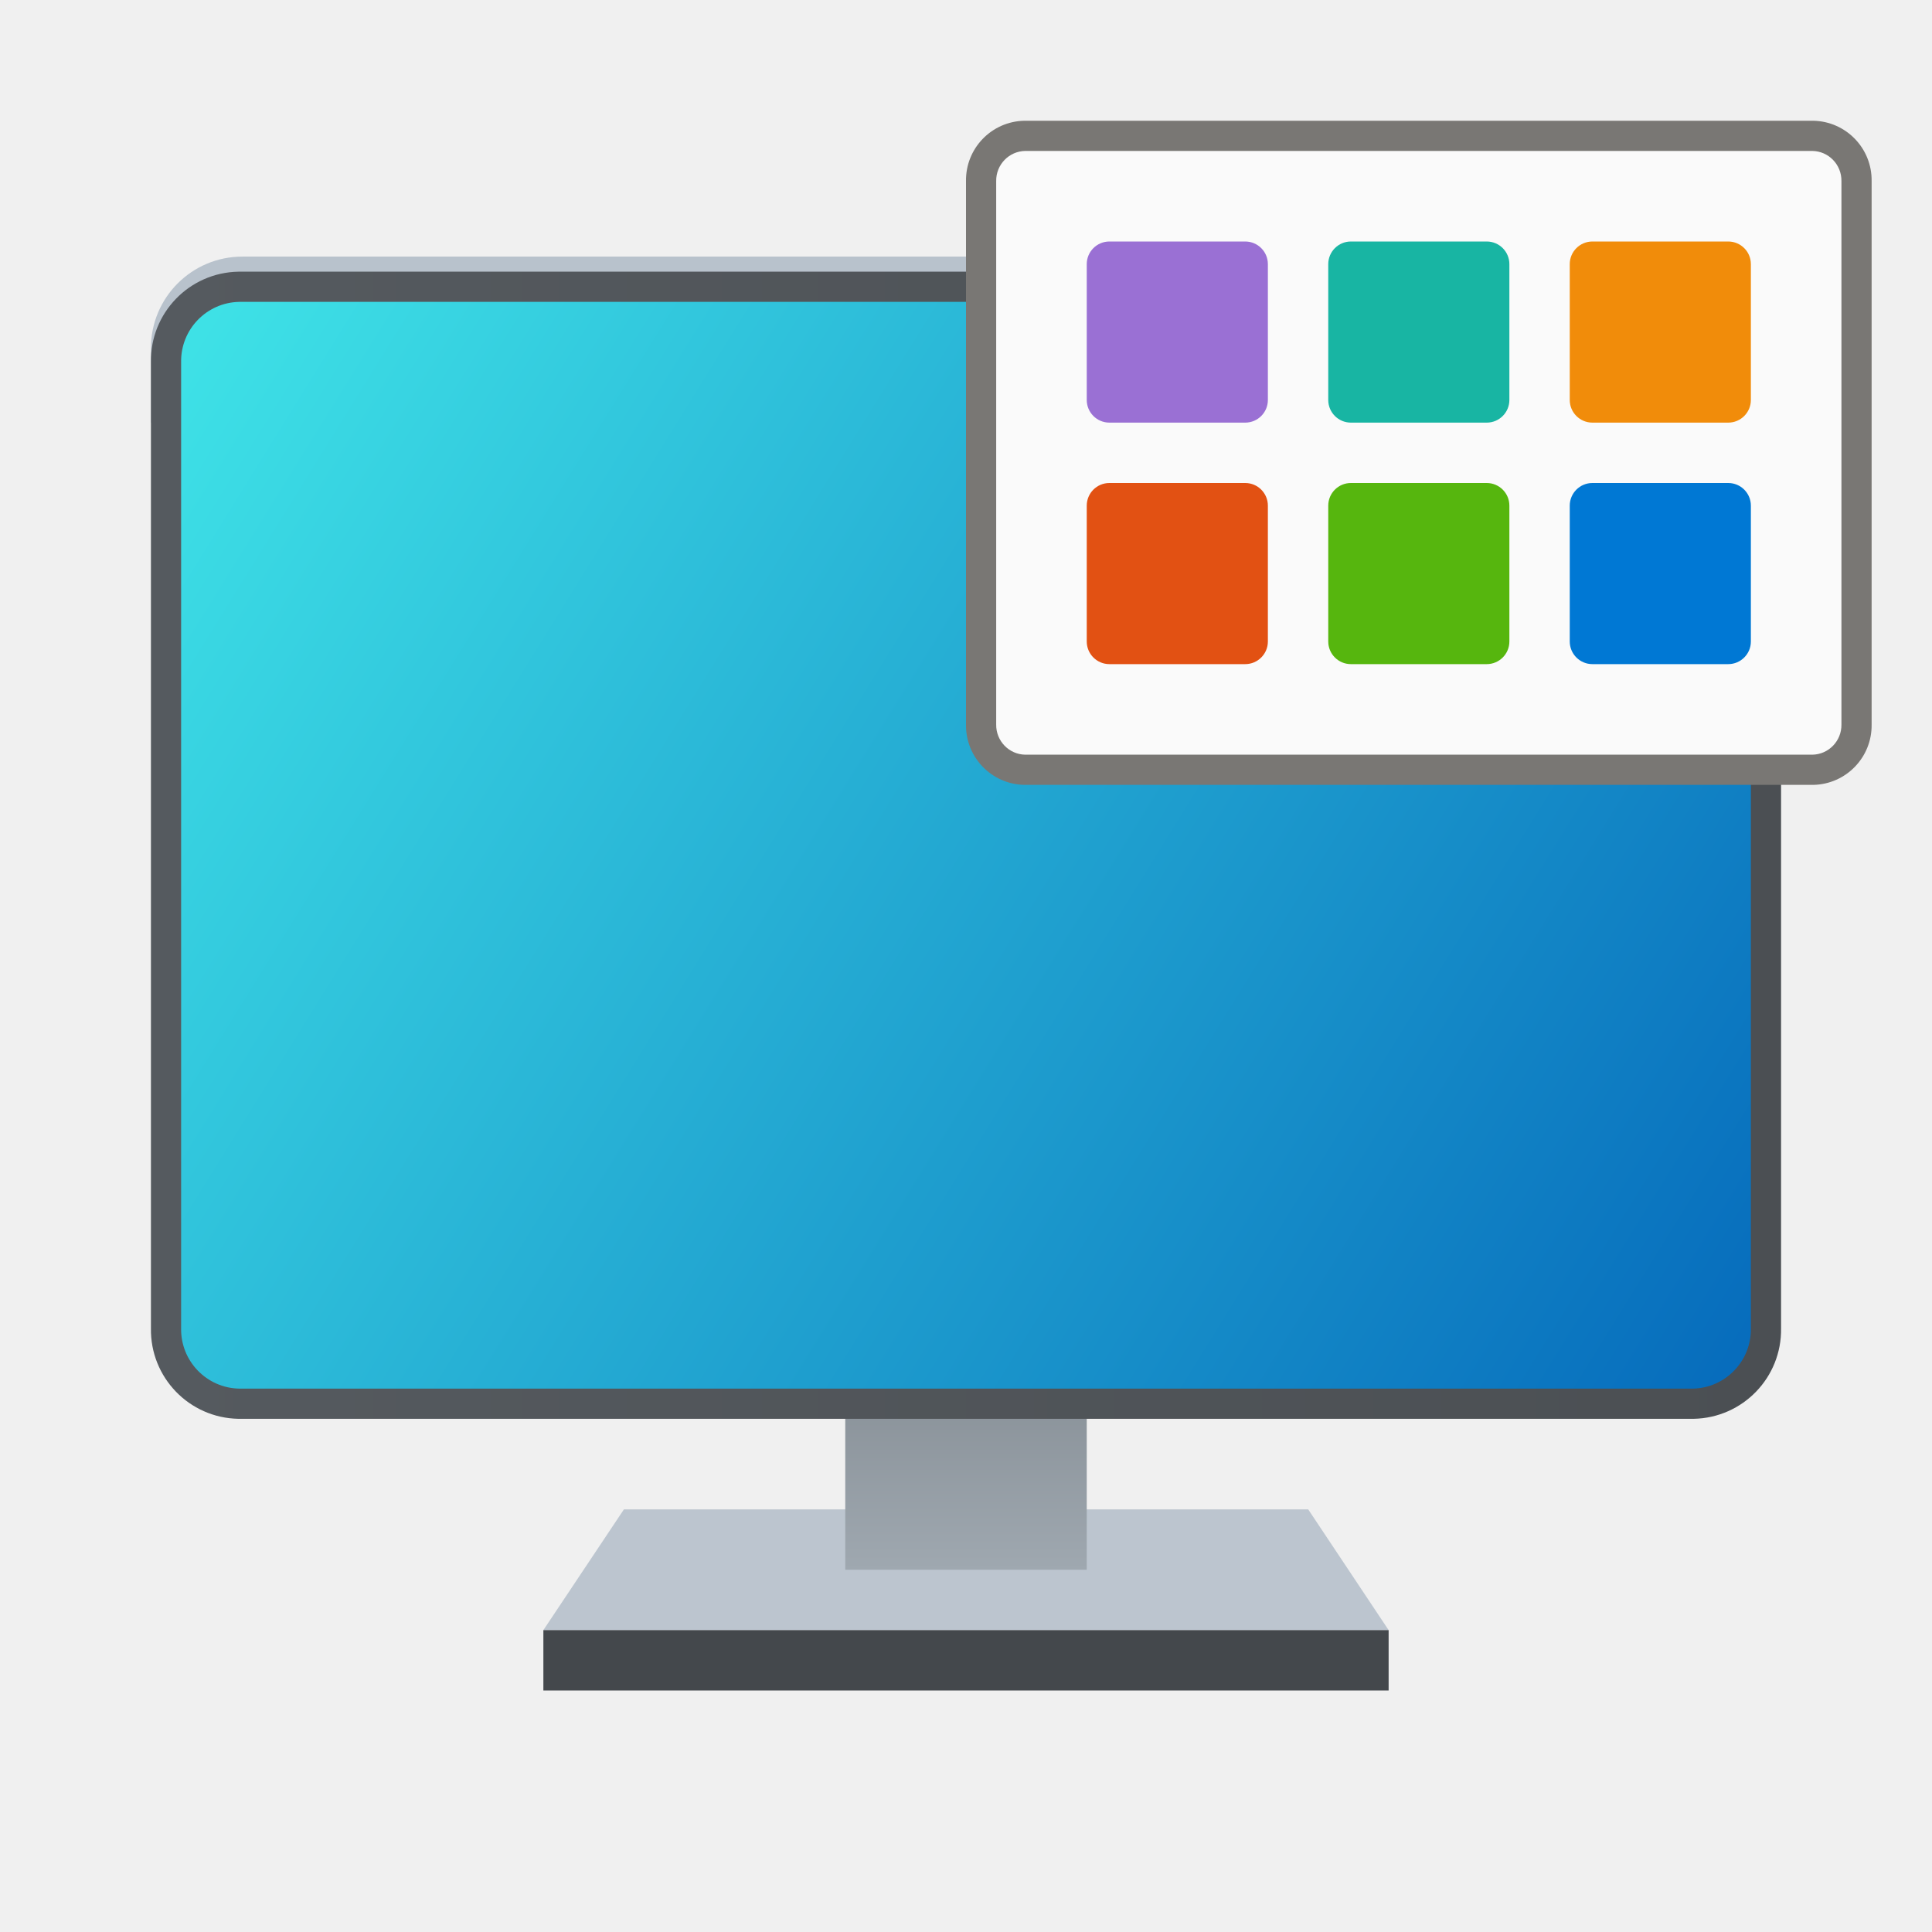
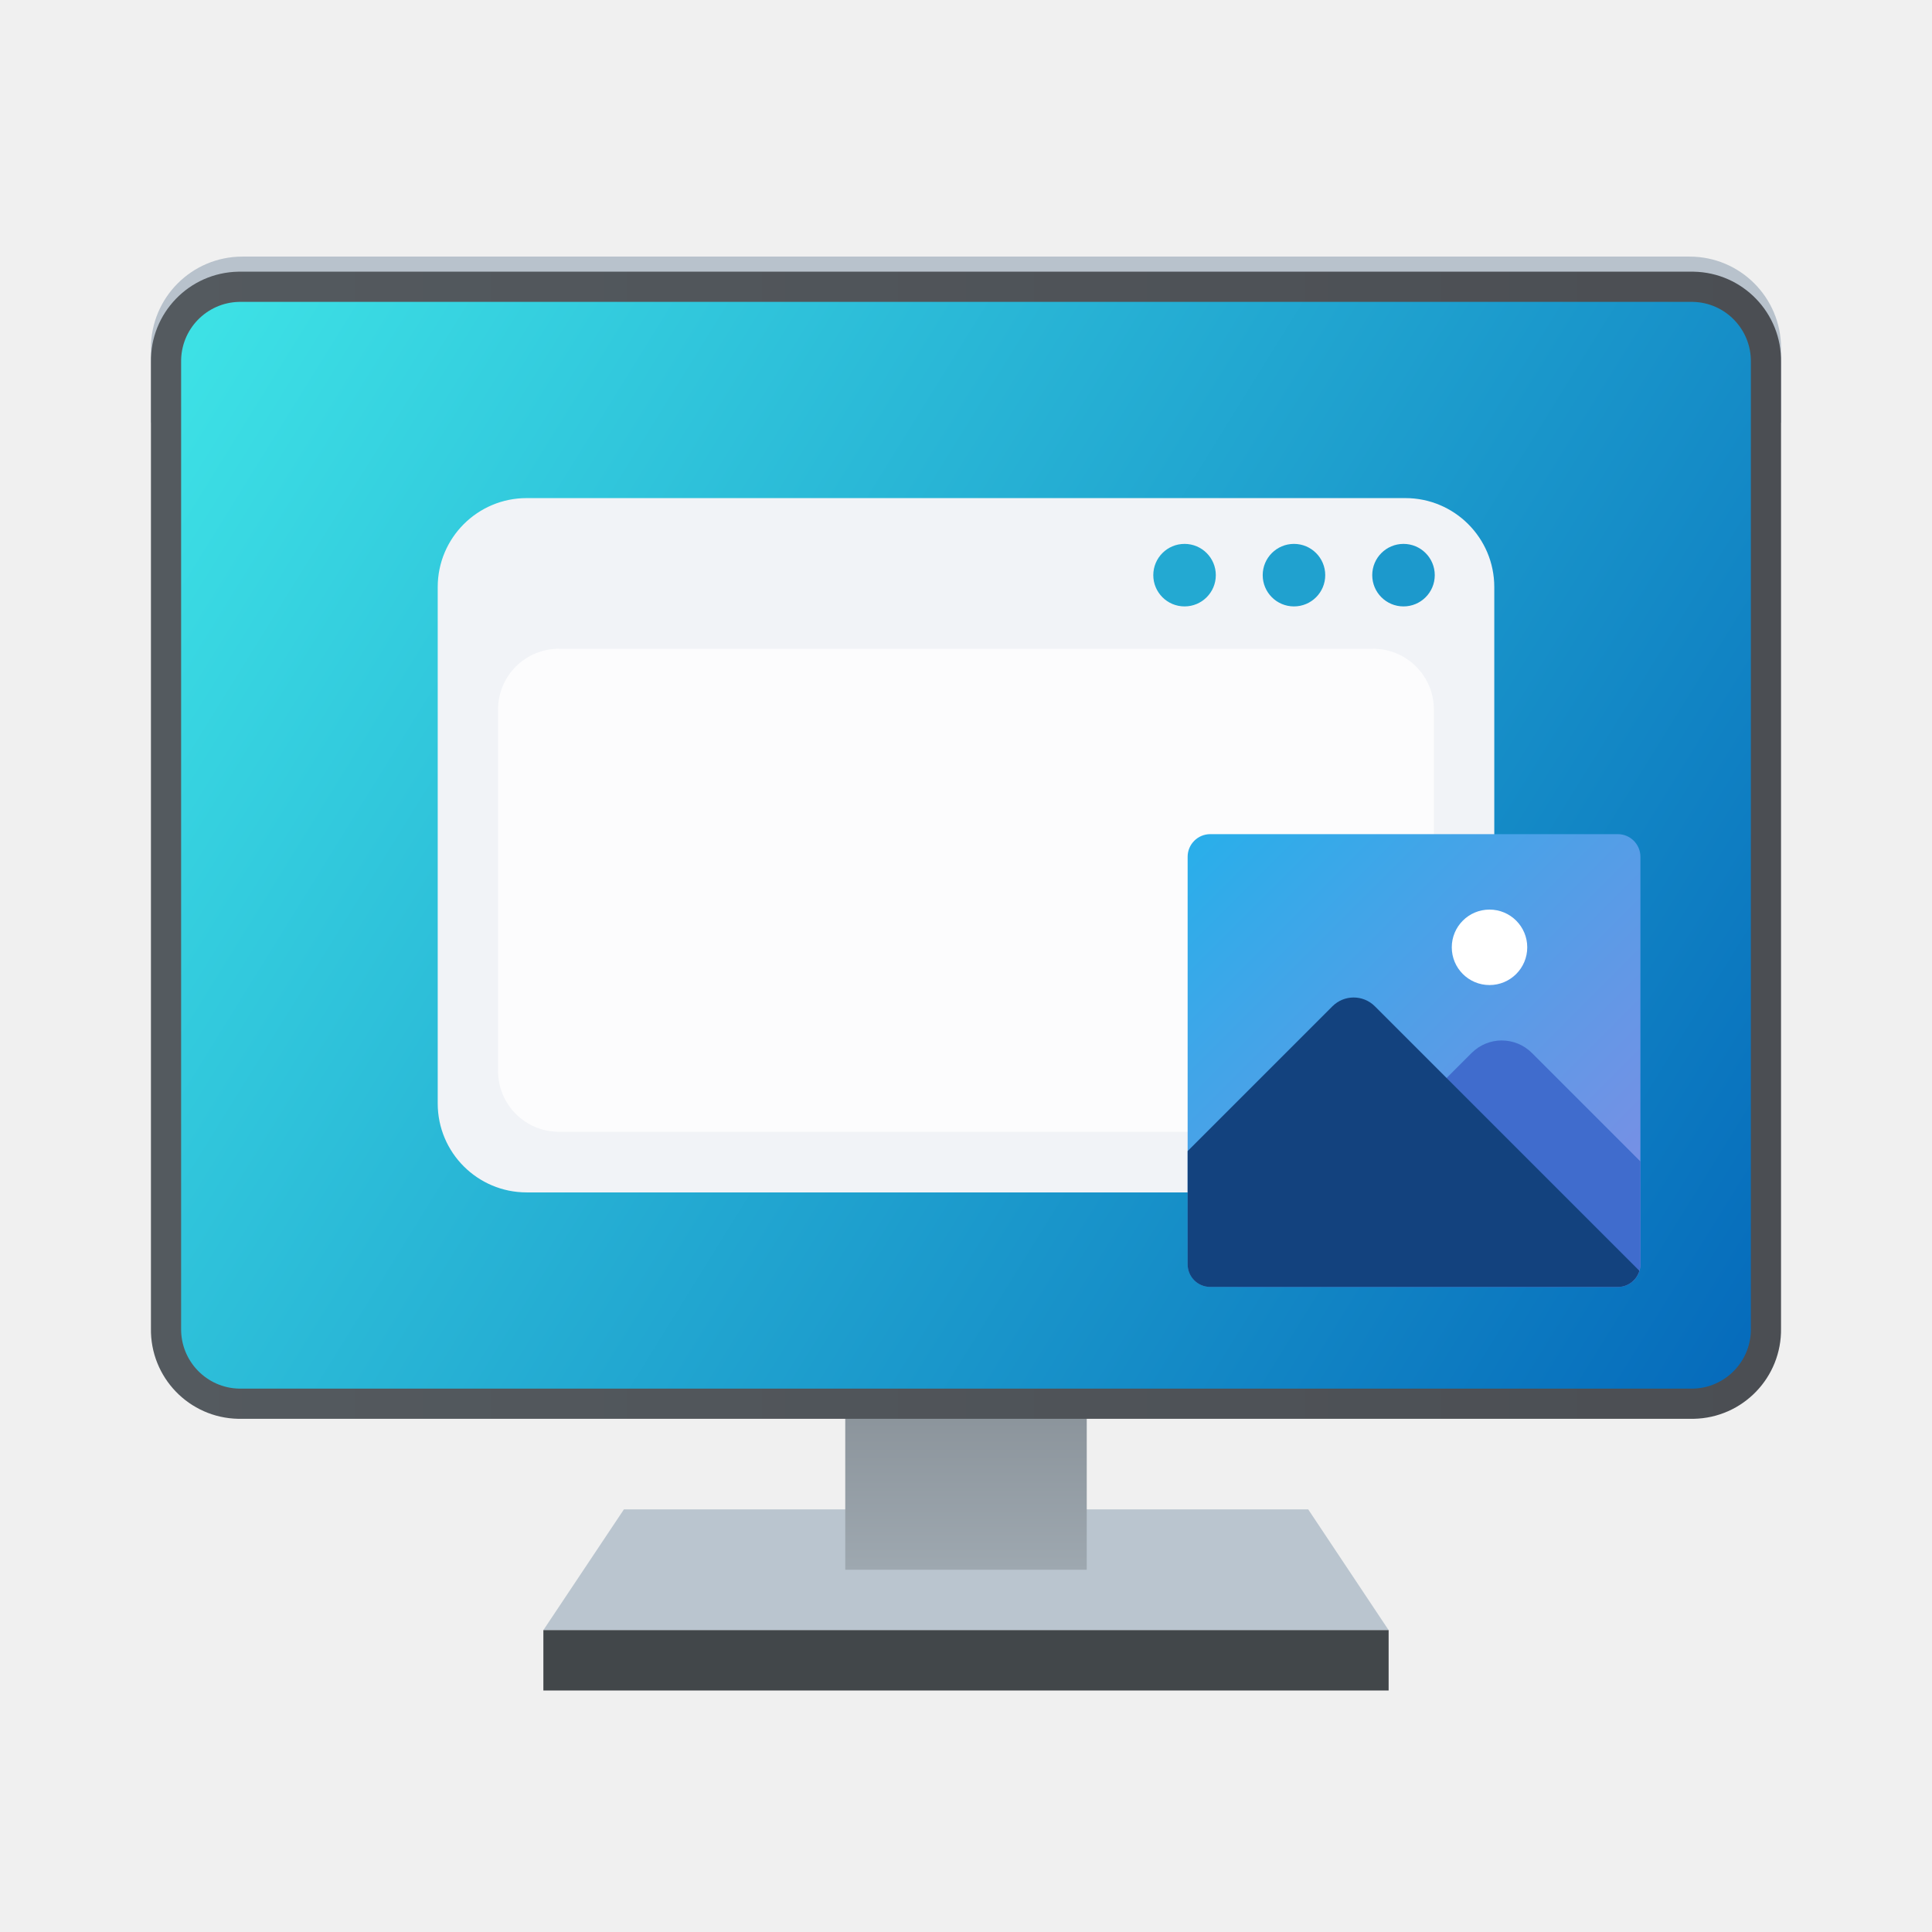
- <svg xmlns="http://www.w3.org/2000/svg" width="64px" height="64px" viewBox="0 0 64 64" version="1.1">
+ <svg xmlns="http://www.w3.org/2000/svg" width="64px" height="64px" version="1.1" viewBox="0 0 64 64">
  <defs>
-     <linearGradient id="linear0" gradientUnits="userSpaceOnUse" x1="11.749" y1="12.114" x2="11.749" y2="8" gradientTransform="matrix(1.6,0,0,-2,13.2014,68)">
-       <stop offset="0" style="stop-color:rgb(50.588%,53.725%,56.471%);stop-opacity:1;" />
-       <stop offset="1" style="stop-color:rgb(62.353%,65.882%,69.02%);stop-opacity:1;" />
+     <linearGradient id="linear0" x1="11.749" x2="11.749" y1="12.114" y2="8" gradientTransform="matrix(1.6 0 0 -2 13.201 68)" gradientUnits="userSpaceOnUse">
+       <stop stop-color="#80888f" offset="0" />
+       <stop stop-color="#9ea8b0" offset="1" />
    </linearGradient>
-     <linearGradient id="linear1" gradientUnits="userSpaceOnUse" x1="2.5" y1="20.211" x2="29.5" y2="20.211" gradientTransform="matrix(2,0,0,-2.1112,0,70.6696)">
-       <stop offset="0" style="stop-color:rgb(33.333%,35.294%,37.255%);stop-opacity:1;" />
-       <stop offset="1" style="stop-color:rgb(29.412%,30.98%,32.549%);stop-opacity:1;" />
+     <linearGradient id="linear1" x1="2.5" x2="29.5" y1="20.211" y2="20.211" gradientTransform="matrix(2 0 0 -2.1112 0 70.67)" gradientUnits="userSpaceOnUse">
+       <stop stop-color="#545a5f" offset="0" />
+       <stop stop-color="#4b4e53" offset="1" />
    </linearGradient>
-     <linearGradient id="linear2" gradientUnits="userSpaceOnUse" x1="1.742" y1="29.761" x2="28.999" y2="12.239" gradientTransform="matrix(1.9286,0,0,-2,2.357,70)">
-       <stop offset="0" style="stop-color:rgb(24.706%,89.02%,90.588%);stop-opacity:1;" />
-       <stop offset="1" style="stop-color:rgb(2.353%,41.961%,73.725%);stop-opacity:1;" />
+     <linearGradient id="linear2" x1="1.742" x2="28.999" y1="29.761" y2="12.239" gradientTransform="matrix(1.9286,0,0,-2,2.357,70)" gradientUnits="userSpaceOnUse">
+       <stop stop-color="#3ee3e6" offset="0" />
+       <stop stop-color="#056abb" offset="1" />
+     </linearGradient>
+     <linearGradient id="linearGradient873" x1="-48.646" x2="-32.772" y1="-6.301" y2="9.574" gradientTransform="matrix(.94484 0 0 .94484 18.377 29.316)" gradientUnits="userSpaceOnUse">
+       <stop stop-color="#28afea" offset="0" />
+       <stop stop-color="#838be4" offset="1" />
    </linearGradient>
  </defs>
-   <g id="surface1">
-     <path style=" stroke:none;fill-rule:nonzero;fill:rgb(72.157%,76.078%,80%);fill-opacity:1;" d="M 8.031 8.5 L 55.969 8.5 C 57.645 8.5 59 9.855 59 11.531 L 59 14 L 5 14 L 5 11.531 C 5 9.855 6.355 8.5 8.031 8.5 Z M 8.031 8.5 " />
-     <path style=" stroke:none;fill-rule:nonzero;fill:rgb(73.725%,77.255%,81.176%);fill-opacity:1;" d="M 20.668 50 L 43.336 50 L 46 54 L 18 54 Z M 20.668 50 " />
-     <path style=" stroke:none;fill-rule:nonzero;fill:url(#linear0);" d="M 28 44 L 36 44 L 36 52 L 28 52 Z M 28 44 " />
-     <path style=" stroke:none;fill-rule:nonzero;fill:rgb(26.667%,28.235%,29.804%);fill-opacity:0.996;" d="M 18 54 L 46 54 L 46 56 L 18 56 Z M 18 54 " />
-     <path style=" stroke:none;fill-rule:nonzero;fill:url(#linear1);" d="M 7.895 9 L 56.105 9 C 57.734 9.031 59.027 10.371 59 12 L 59 44 C 59.027 45.629 57.734 46.969 56.105 47 L 7.895 47 C 6.266 46.969 4.973 45.629 5 44 L 5 12 C 4.973 10.371 6.266 9.031 7.895 9 Z M 7.895 9 " />
-     <path style=" stroke:none;fill-rule:nonzero;fill:url(#linear2);" d="M 7.926 10 L 56.074 10 C 57.156 10.02 58.02 10.914 58 12 L 58 44 C 58.02 45.086 57.156 45.98 56.074 46 L 7.926 46 C 6.844 45.98 5.98 45.086 6 44 L 6 12 C 5.98 10.914 6.844 10.02 7.926 10 Z M 7.926 10 " />
-     <path style=" stroke:none;fill-rule:nonzero;fill:rgb(47.451%,46.667%,45.49%);fill-opacity:1;" d="M 33.934 4 L 60.066 4 C 61.152 4.02 62.016 4.914 62 6 L 62 24 C 62.016 25.086 61.152 25.98 60.066 26 L 33.934 26 C 32.848 25.98 31.984 25.086 32 24 L 32 6 C 31.984 4.914 32.848 4.02 33.934 4 Z M 33.934 4 " />
-     <path style=" stroke:none;fill-rule:nonzero;fill:rgb(98.039%,98.039%,98.039%);fill-opacity:1;" d="M 33.965 5 L 60.035 5 C 60.578 5.008 61.008 5.457 61 6 L 61 24 C 61.008 24.543 60.578 24.992 60.035 25 L 33.965 25 C 33.422 24.992 32.992 24.543 33 24 L 33 6 C 32.992 5.457 33.422 5.008 33.965 5 Z M 33.965 5 " />
-     <path style=" stroke:none;fill-rule:nonzero;fill:rgb(60.392%,43.922%,83.137%);fill-opacity:1;" d="M 36.75 8 L 41.25 8 C 41.664 8 42 8.336 42 8.75 L 42 13.25 C 42 13.664 41.664 14 41.25 14 L 36.75 14 C 36.336 14 36 13.664 36 13.25 L 36 8.75 C 36 8.336 36.336 8 36.75 8 Z M 36.75 8 " />
-     <path style=" stroke:none;fill-rule:nonzero;fill:rgb(9.412%,70.98%,63.922%);fill-opacity:1;" d="M 44.75 8 L 49.25 8 C 49.664 8 50 8.336 50 8.75 L 50 13.25 C 50 13.664 49.664 14 49.25 14 L 44.75 14 C 44.336 14 44 13.664 44 13.25 L 44 8.75 C 44 8.336 44.336 8 44.75 8 Z M 44.75 8 " />
-     <path style=" stroke:none;fill-rule:nonzero;fill:rgb(94.51%,54.902%,3.922%);fill-opacity:1;" d="M 52.75 8 L 57.25 8 C 57.664 8 58 8.336 58 8.75 L 58 13.25 C 58 13.664 57.664 14 57.25 14 L 52.75 14 C 52.336 14 52 13.664 52 13.25 L 52 8.75 C 52 8.336 52.336 8 52.75 8 Z M 52.75 8 " />
-     <path style=" stroke:none;fill-rule:nonzero;fill:rgb(88.627%,31.765%,7.451%);fill-opacity:1;" d="M 36.75 16 L 41.25 16 C 41.664 16 42 16.336 42 16.75 L 42 21.25 C 42 21.664 41.664 22 41.25 22 L 36.75 22 C 36.336 22 36 21.664 36 21.25 L 36 16.75 C 36 16.336 36.336 16 36.75 16 Z M 36.75 16 " />
-     <path style=" stroke:none;fill-rule:nonzero;fill:rgb(33.725%,71.373%,5.49%);fill-opacity:1;" d="M 44.75 16 L 49.25 16 C 49.664 16 50 16.336 50 16.75 L 50 21.25 C 50 21.664 49.664 22 49.25 22 L 44.75 22 C 44.336 22 44 21.664 44 21.25 L 44 16.75 C 44 16.336 44.336 16 44.75 16 Z M 44.75 16 " />
-     <path style=" stroke:none;fill-rule:nonzero;fill:rgb(0%,47.059%,83.137%);fill-opacity:1;" d="M 52.75 16 L 57.25 16 C 57.664 16 58 16.336 58 16.75 L 58 21.25 C 58 21.664 57.664 22 57.25 22 L 52.75 22 C 52.336 22 52 21.664 52 21.25 L 52 16.75 C 52 16.336 52.336 16 52.75 16 Z M 52.75 16 " />
+   <g>
+     <path d="m8.031 8.5h47.938c1.676 0 3.031 1.355 3.031 3.031v2.469h-54v-2.469c0-1.676 1.355-3.031 3.031-3.031z" fill="#b8c2cc" />
+     <path d="m20.668 50h22.668l2.664 4h-28z" fill="#bac5cf" />
+     <path d="m28 44h8v8h-8z" fill="url(#linear0)" />
+     <path d="m18 54h28v2h-28z" fill="#42474a" fill-opacity=".996" />
+     <path d="m7.894 9h48.211c1.629 0.031 2.922 1.371 2.894 3v32c0.027 1.629-1.266 2.969-2.894 3h-48.211c-1.629-0.031-2.922-1.371-2.894-3v-32c-0.027-1.629 1.266-2.969 2.894-3z" fill="url(#linear1)" />
+     <path d="m7.926 10h48.148c1.082 0.02 1.945 0.914 1.926 2v32c0.02 1.086-0.844 1.98-1.926 2h-48.148c-1.082-0.02-1.945-0.914-1.926-2v-32c-0.02-1.086 0.844-1.98 1.926-2z" fill="url(#linear2)" />
+   </g>
+   <rect x="14.5" y="16.5" width="35" height="23" ry="2.946" fill="#f1f3f7" stroke-width=".092" />
+   <rect x="16.499" y="21.491" width="31" height="16" ry="2.012" fill="#fcfcfd" stroke-width=".072" />
+   <g transform="matrix(3.7796 0 0 3.7796 -1e-6 -.58607)" stroke-width=".031">
+     <circle cx="12.301" cy="5.196" r=".274" fill="#1c99cc" />
+     <circle cx="11.341" cy="5.196" r=".274" fill="#20a1cf" />
+     <circle cx="10.382" cy="5.196" r=".274" fill="#23a9d2" />
+   </g>
+   <g transform="translate(66.928 4.2692)">
+     <rect x="-27.586" y="23.363" width="14.999" height="14.999" ry=".75" fill="url(#linearGradient873)" stroke-width=".945" />
+     <path d="m-17.179 30.197c-0.361 0-0.723 0.139-1 0.415l-7.75 7.75h12.592c0.415 0 0.75-0.335 0.75-0.75v-3.406l-3.593-3.593c-0.277-0.277-0.638-0.415-1-0.415z" fill="#406ccd" stroke-width=".25" />
+     <path d="m-22.086 28.774c-0.255 0-0.509 0.097-0.704 0.292l-4.796 4.796v3.75c0 0.415 0.334 0.75 0.75 0.75h13.499c0.34 0 0.623-0.226 0.715-0.535l-8.761-8.761c-0.195-0.195-0.45-0.292-0.704-0.292z" fill="#13427e" stroke-width=".25" />
+     <circle cx="-17.586" cy="27.112" r="1.25" fill="#fff" stroke-width=".945" />
  </g>
</svg>
